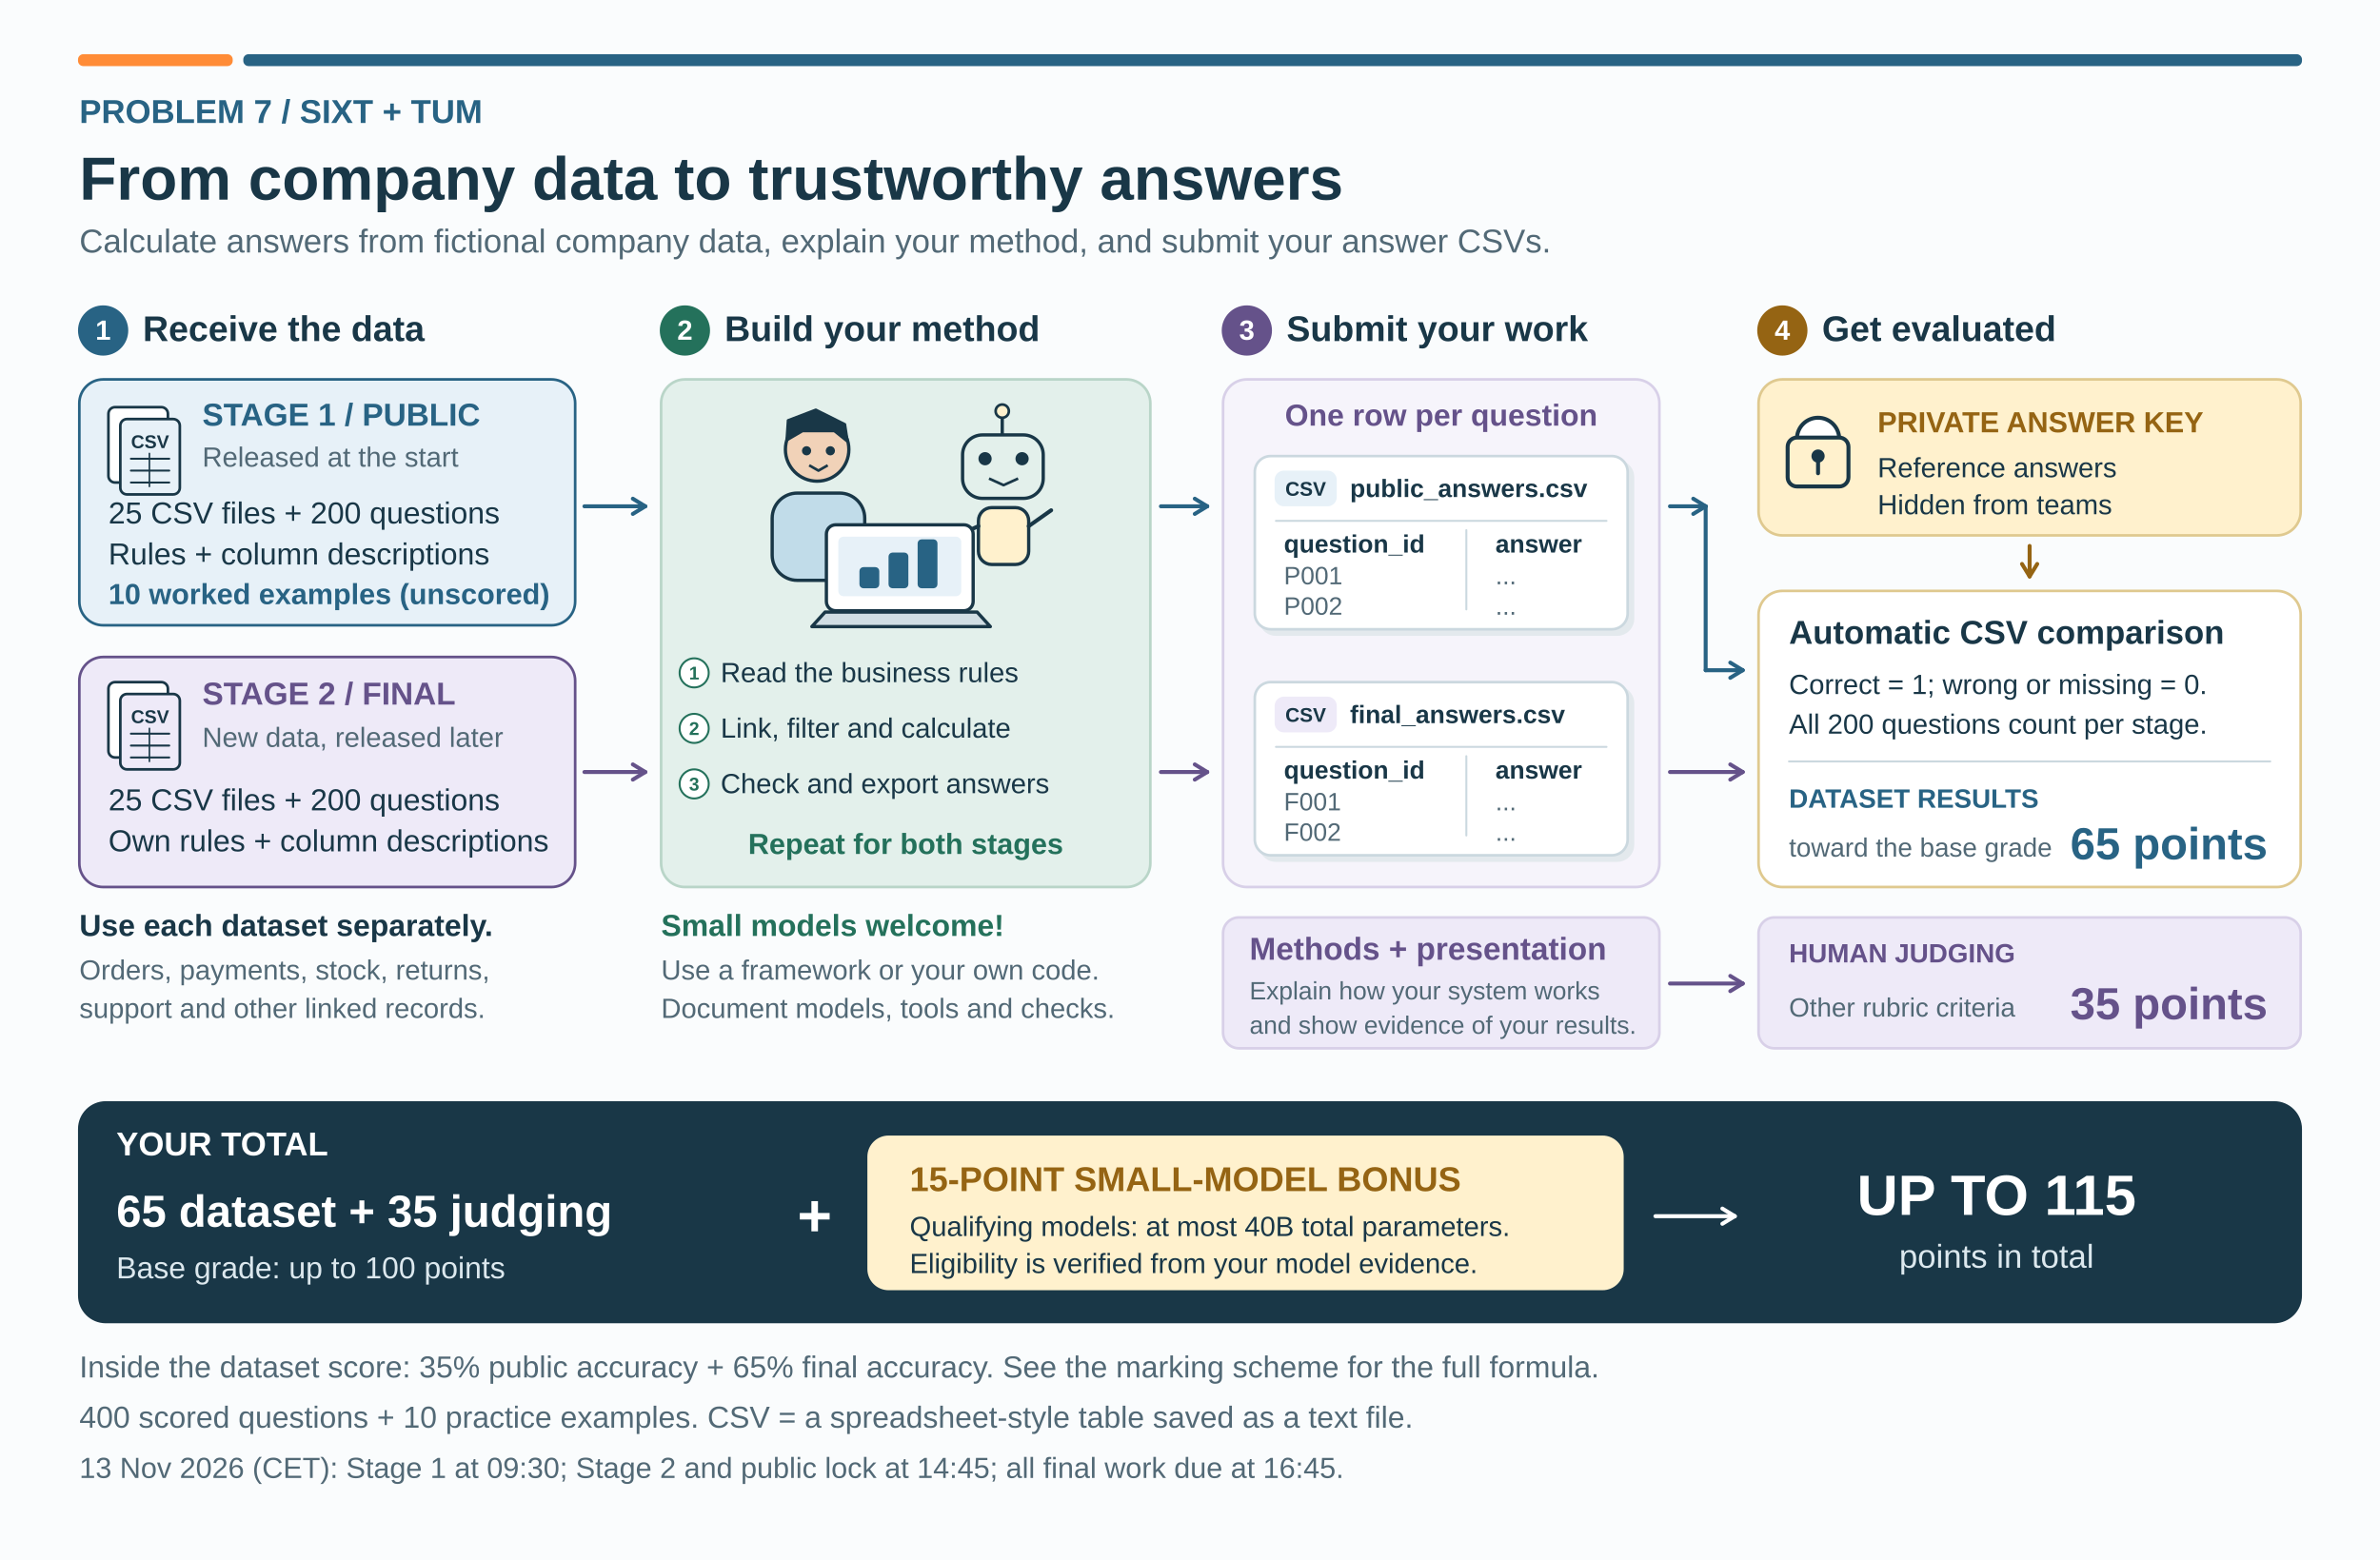
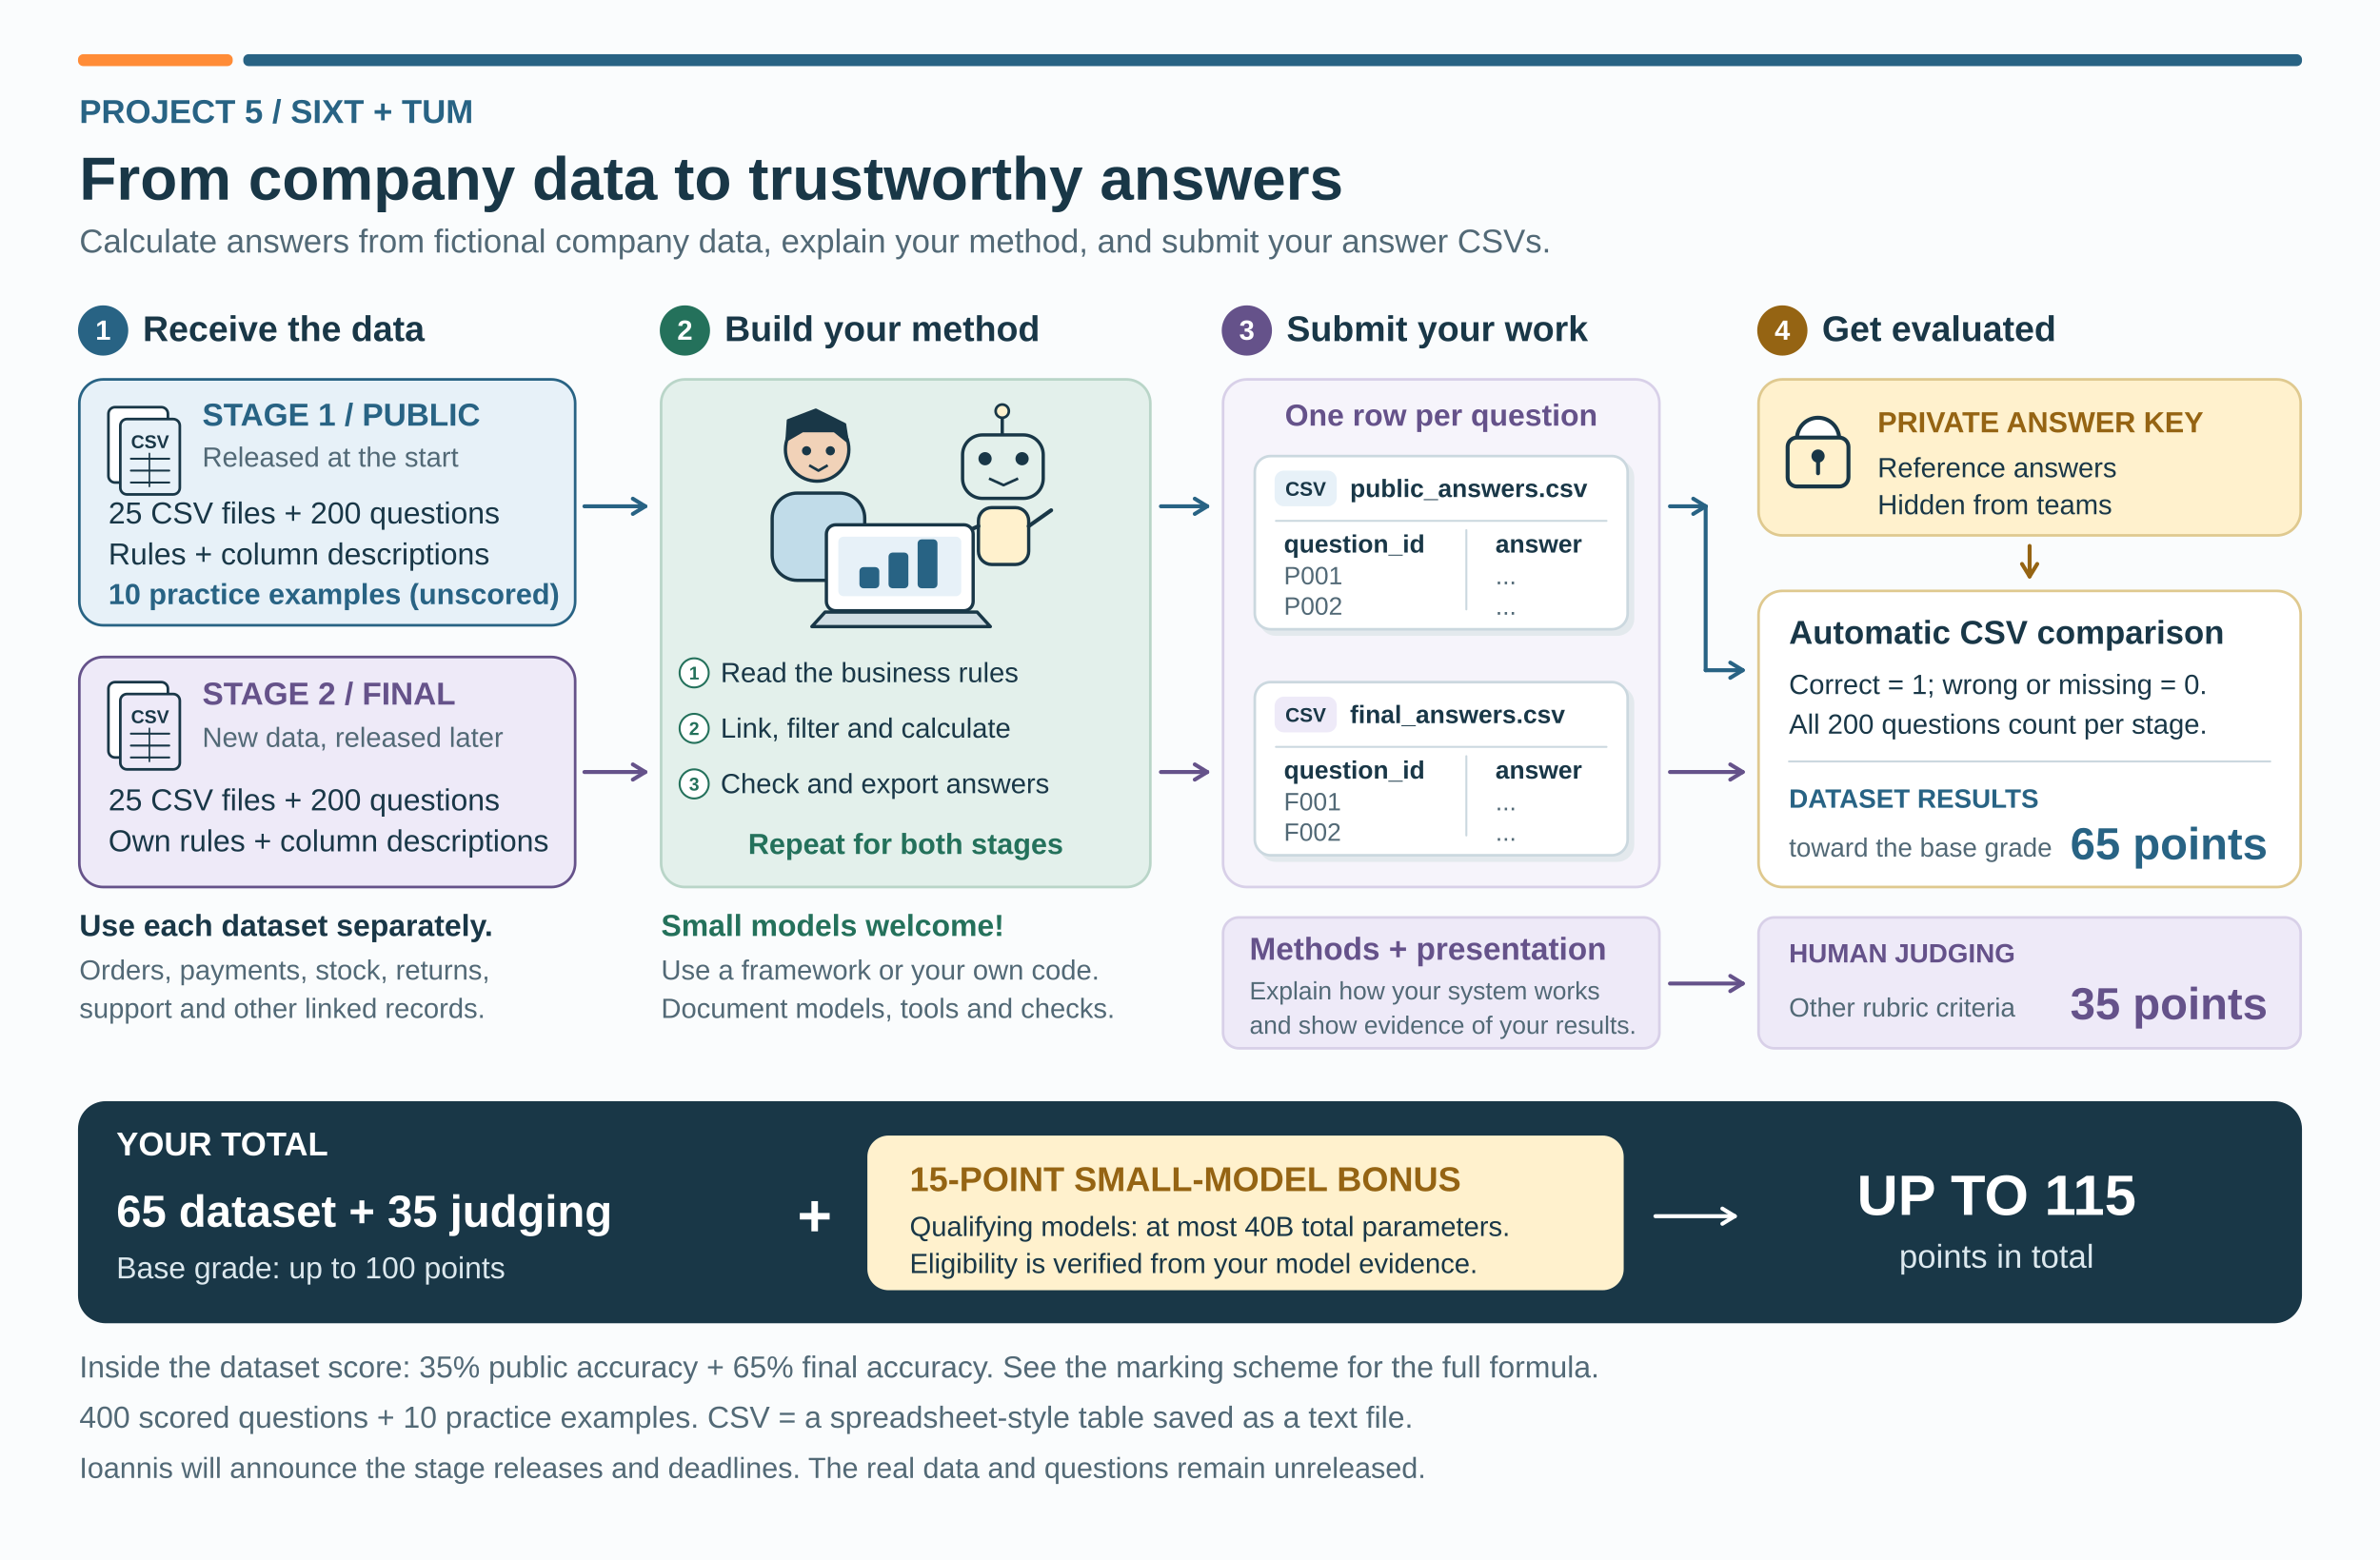
<svg xmlns="http://www.w3.org/2000/svg" width="1800" height="1180" viewBox="0 0 1800 1180" role="img" aria-labelledby="title desc">
  <rect x="0" y="0" width="1800" height="1180" rx="0" fill="#fafcfd" stroke="#fafcfd" stroke-width="2" />
  <rect x="60" y="42" width="115" height="7" rx="3" fill="#ff8c37" stroke="#ff8c37" stroke-width="2" />
  <rect x="185" y="42" width="1555" height="7" rx="3" fill="#286384" stroke="#286384" stroke-width="2" />
-   <text x="60" y="93" text-anchor="start" fill="#286384" font-family="Arial,Helvetica,sans-serif" font-size="25" font-weight="700">PROBLEM 7  /  SIXT + TUM</text>
+   <text x="60" y="93" text-anchor="start" fill="#286384" font-family="Arial,Helvetica,sans-serif" font-size="25" font-weight="700">PROJECT 5  /  SIXT + TUM</text>
  <text x="60" y="151" text-anchor="start" fill="#193747" font-family="Arial,Helvetica,sans-serif" font-size="46" font-weight="700">From company data to trustworthy answers</text>
  <text x="60" y="191" text-anchor="start" fill="#526976" font-family="Arial,Helvetica,sans-serif" font-size="25" font-weight="400">Calculate answers from fictional company data, explain your method, and submit your answer CSVs.</text>
  <circle cx="78" cy="250" r="18" fill="#286384" stroke="#286384" stroke-width="2" />
  <text x="78" y="257" text-anchor="middle" fill="#ffffff" font-family="Arial,Helvetica,sans-serif" font-size="21" font-weight="700">1</text>
  <text x="108" y="258" text-anchor="start" fill="#193747" font-family="Arial,Helvetica,sans-serif" font-size="27" font-weight="700">Receive the data</text>
  <circle cx="518" cy="250" r="18" fill="#24715b" stroke="#24715b" stroke-width="2" />
  <text x="518" y="257" text-anchor="middle" fill="#ffffff" font-family="Arial,Helvetica,sans-serif" font-size="21" font-weight="700">2</text>
  <text x="548" y="258" text-anchor="start" fill="#193747" font-family="Arial,Helvetica,sans-serif" font-size="27" font-weight="700">Build your method</text>
  <circle cx="943" cy="250" r="18" fill="#65528a" stroke="#65528a" stroke-width="2" />
  <text x="943" y="257" text-anchor="middle" fill="#ffffff" font-family="Arial,Helvetica,sans-serif" font-size="21" font-weight="700">3</text>
  <text x="973" y="258" text-anchor="start" fill="#193747" font-family="Arial,Helvetica,sans-serif" font-size="27" font-weight="700">Submit your work</text>
  <circle cx="1348" cy="250" r="18" fill="#956413" stroke="#956413" stroke-width="2" />
  <text x="1348" y="257" text-anchor="middle" fill="#ffffff" font-family="Arial,Helvetica,sans-serif" font-size="21" font-weight="700">4</text>
  <text x="1378" y="258" text-anchor="start" fill="#193747" font-family="Arial,Helvetica,sans-serif" font-size="27" font-weight="700">Get evaluated</text>
  <rect x="60" y="287" width="375" height="186" rx="18" fill="#e7f1f8" stroke="#286384" stroke-width="2" />
  <rect x="82" y="308" width="45" height="57" rx="5" fill="#ffffff" stroke="#193747" stroke-width="2" />
  <rect x="91" y="317" width="45" height="57" rx="5" fill="#e7f1f8" stroke="#193747" stroke-width="2" />
  <text x="113.5" y="339" text-anchor="middle" fill="#193747" font-family="Arial,Helvetica,sans-serif" font-size="14" font-weight="700">CSV</text>
  <path d="M99,347 L128,347" fill="none" stroke="#193747" stroke-width="1.5" stroke-linecap="round" />
  <path d="M99,356 L128,356" fill="none" stroke="#193747" stroke-width="1.5" stroke-linecap="round" />
  <path d="M99,365 L128,365" fill="none" stroke="#193747" stroke-width="1.5" stroke-linecap="round" />
  <path d="M113,343 L113,368" fill="none" stroke="#193747" stroke-width="1.2" stroke-linecap="round" />
  <text x="153" y="322" text-anchor="start" fill="#286384" font-family="Arial,Helvetica,sans-serif" font-size="24" font-weight="700">STAGE 1 / PUBLIC</text>
  <text x="153" y="353" text-anchor="start" fill="#526976" font-family="Arial,Helvetica,sans-serif" font-size="21" font-weight="400">Released at the start</text>
  <text x="82" y="396" text-anchor="start" fill="#193747" font-family="Arial,Helvetica,sans-serif" font-size="23" font-weight="400">25 CSV files + 200 questions</text>
  <text x="82" y="427" text-anchor="start" fill="#193747" font-family="Arial,Helvetica,sans-serif" font-size="23" font-weight="400">Rules + column descriptions</text>
-   <text x="82" y="457" text-anchor="start" fill="#286384" font-family="Arial,Helvetica,sans-serif" font-size="22" font-weight="700">10 worked examples (unscored)</text>
+   <text x="82" y="457" text-anchor="start" fill="#286384" font-family="Arial,Helvetica,sans-serif" font-size="22" font-weight="700">10 practice examples (unscored)</text>
  <rect x="60" y="497" width="375" height="174" rx="18" fill="#eeeaf8" stroke="#65528a" stroke-width="2" />
  <rect x="82" y="516" width="45" height="57" rx="5" fill="#ffffff" stroke="#193747" stroke-width="2" />
  <rect x="91" y="525" width="45" height="57" rx="5" fill="#eeeaf8" stroke="#193747" stroke-width="2" />
  <text x="113.5" y="547" text-anchor="middle" fill="#193747" font-family="Arial,Helvetica,sans-serif" font-size="14" font-weight="700">CSV</text>
  <path d="M99,555 L128,555" fill="none" stroke="#193747" stroke-width="1.5" stroke-linecap="round" />
  <path d="M99,564 L128,564" fill="none" stroke="#193747" stroke-width="1.5" stroke-linecap="round" />
  <path d="M99,573 L128,573" fill="none" stroke="#193747" stroke-width="1.5" stroke-linecap="round" />
  <path d="M113,551 L113,576" fill="none" stroke="#193747" stroke-width="1.2" stroke-linecap="round" />
  <text x="153" y="533" text-anchor="start" fill="#65528a" font-family="Arial,Helvetica,sans-serif" font-size="24" font-weight="700">STAGE 2 / FINAL</text>
  <text x="153" y="565" text-anchor="start" fill="#526976" font-family="Arial,Helvetica,sans-serif" font-size="21" font-weight="400">New data, released later</text>
  <text x="82" y="613" text-anchor="start" fill="#193747" font-family="Arial,Helvetica,sans-serif" font-size="23" font-weight="400">25 CSV files + 200 questions</text>
  <text x="82" y="644" text-anchor="start" fill="#193747" font-family="Arial,Helvetica,sans-serif" font-size="23" font-weight="400">Own rules + column descriptions</text>
  <text x="60" y="708" text-anchor="start" fill="#193747" font-family="Arial,Helvetica,sans-serif" font-size="23" font-weight="700">Use each dataset separately.</text>
  <text x="60" y="741" text-anchor="start" fill="#526976" font-family="Arial,Helvetica,sans-serif" font-size="21" font-weight="400">Orders, payments, stock, returns,</text>
  <text x="60" y="770" text-anchor="start" fill="#526976" font-family="Arial,Helvetica,sans-serif" font-size="21" font-weight="400">support and other linked records.</text>
  <path d="M442,383 L488,383" fill="none" stroke="#286384" stroke-width="3" stroke-linecap="round" />
  <path d="M488,383 L478.622,388.75" fill="none" stroke="#286384" stroke-width="3" stroke-linecap="round" />
  <path d="M488,383 L478.622,377.25" fill="none" stroke="#286384" stroke-width="3" stroke-linecap="round" />
  <path d="M442,584 L488,584" fill="none" stroke="#65528a" stroke-width="3" stroke-linecap="round" />
  <path d="M488,584 L478.622,589.75" fill="none" stroke="#65528a" stroke-width="3" stroke-linecap="round" />
  <path d="M488,584 L478.622,578.25" fill="none" stroke="#65528a" stroke-width="3" stroke-linecap="round" />
  <rect x="500" y="287" width="370" height="384" rx="18" fill="#e3f0eb" stroke="#b9d5c8" stroke-width="2" />
  <circle cx="618" cy="340" r="24" fill="#f1d2b8" stroke="#193747" stroke-width="2.5" />
  <path d="M595,333 L596,318 L617,310 L639,321 L641,334 L631,326 L607,326 Z" fill="#193747" stroke="#193747" stroke-width="2" stroke-linejoin="round" />
  <circle cx="610" cy="341" r="2.5" fill="#193747" stroke="#193747" stroke-width="2" />
  <circle cx="628" cy="341" r="2.5" fill="#193747" stroke="#193747" stroke-width="2" />
  <path d="M612,352 L619,356 L626,352" fill="none" stroke="#193747" stroke-width="2" stroke-linejoin="round" />
  <rect x="584" y="373" width="70" height="66" rx="19" fill="#c1dce9" stroke="#193747" stroke-width="2.5" />
  <path d="M758,315 L758,329" fill="none" stroke="#193747" stroke-width="2.5" stroke-linecap="round" />
  <circle cx="758" cy="311" r="5" fill="#fff1cd" stroke="#193747" stroke-width="2" />
  <rect x="728" y="329" width="61" height="48" rx="15" fill="#e3f0eb" stroke="#193747" stroke-width="2.5" />
  <circle cx="745" cy="347" r="4" fill="#193747" stroke="#193747" stroke-width="2" />
  <circle cx="773" cy="347" r="4" fill="#193747" stroke="#193747" stroke-width="2" />
  <path d="M748,362 L759,367 L770,362" fill="none" stroke="#193747" stroke-width="2" stroke-linejoin="round" />
  <rect x="740" y="384" width="38" height="43" rx="10" fill="#fff1cd" stroke="#193747" stroke-width="2.5" />
  <path d="M740,398 L720,407" fill="none" stroke="#193747" stroke-width="3" stroke-linecap="round" />
  <path d="M778,398 L795,386" fill="none" stroke="#193747" stroke-width="3" stroke-linecap="round" />
  <rect x="625" y="397" width="111" height="65" rx="7" fill="#ffffff" stroke="#193747" stroke-width="2.5" />
  <rect x="635" y="407" width="91" height="43" rx="3" fill="#e7f1f8" stroke="#e7f1f8" stroke-width="2" />
  <rect x="651" y="430" width="13" height="14" rx="2" fill="#286384" stroke="#286384" stroke-width="2" />
  <rect x="673" y="419" width="13" height="25" rx="2" fill="#286384" stroke="#286384" stroke-width="2" />
  <rect x="695" y="409" width="13" height="35" rx="2" fill="#286384" stroke="#286384" stroke-width="2" />
  <path d="M624,463 L739,463 L749,474 L614,474 Z" fill="#d0dde3" stroke="#193747" stroke-width="2.5" stroke-linejoin="round" />
  <circle cx="525" cy="509" r="11" fill="#ffffff" stroke="#24715b" stroke-width="1.5" />
  <text x="525" y="514" text-anchor="middle" fill="#24715b" font-family="Arial,Helvetica,sans-serif" font-size="14" font-weight="700">1</text>
  <text x="545" y="516" text-anchor="start" fill="#193747" font-family="Arial,Helvetica,sans-serif" font-size="21" font-weight="400">Read the business rules</text>
  <circle cx="525" cy="551" r="11" fill="#ffffff" stroke="#24715b" stroke-width="1.5" />
  <text x="525" y="556" text-anchor="middle" fill="#24715b" font-family="Arial,Helvetica,sans-serif" font-size="14" font-weight="700">2</text>
  <text x="545" y="558" text-anchor="start" fill="#193747" font-family="Arial,Helvetica,sans-serif" font-size="21" font-weight="400">Link, filter and calculate</text>
  <circle cx="525" cy="593" r="11" fill="#ffffff" stroke="#24715b" stroke-width="1.5" />
  <text x="525" y="598" text-anchor="middle" fill="#24715b" font-family="Arial,Helvetica,sans-serif" font-size="14" font-weight="700">3</text>
  <text x="545" y="600" text-anchor="start" fill="#193747" font-family="Arial,Helvetica,sans-serif" font-size="21" font-weight="400">Check and export answers</text>
  <text x="685" y="646" text-anchor="middle" fill="#24715b" font-family="Arial,Helvetica,sans-serif" font-size="22" font-weight="700">Repeat for both stages</text>
  <text x="500" y="708" text-anchor="start" fill="#24715b" font-family="Arial,Helvetica,sans-serif" font-size="23" font-weight="700">Small models welcome!</text>
  <text x="500" y="741" text-anchor="start" fill="#526976" font-family="Arial,Helvetica,sans-serif" font-size="21" font-weight="400">Use a framework or your own code.</text>
  <text x="500" y="770" text-anchor="start" fill="#526976" font-family="Arial,Helvetica,sans-serif" font-size="21" font-weight="400">Document models, tools and checks.</text>
  <path d="M878,383 L913,383" fill="none" stroke="#286384" stroke-width="3" stroke-linecap="round" />
  <path d="M913,383 L903.622,388.75" fill="none" stroke="#286384" stroke-width="3" stroke-linecap="round" />
  <path d="M913,383 L903.622,377.25" fill="none" stroke="#286384" stroke-width="3" stroke-linecap="round" />
  <path d="M878,584 L913,584" fill="none" stroke="#65528a" stroke-width="3" stroke-linecap="round" />
  <path d="M913,584 L903.622,589.75" fill="none" stroke="#65528a" stroke-width="3" stroke-linecap="round" />
  <path d="M913,584 L903.622,578.25" fill="none" stroke="#65528a" stroke-width="3" stroke-linecap="round" />
  <rect x="925" y="287" width="330" height="384" rx="18" fill="#f6f4fb" stroke="#d8d0e8" stroke-width="2" />
  <text x="1090" y="322" text-anchor="middle" fill="#65528a" font-family="Arial,Helvetica,sans-serif" font-size="23" font-weight="700">One row per question</text>
  <rect x="953" y="349" width="282" height="131" rx="12" fill="#e3e9ed" stroke="#e3e9ed" stroke-width="2" />
  <rect x="949" y="345" width="282" height="131" rx="12" fill="#ffffff" stroke="#cbd8df" stroke-width="2" />
  <rect x="965" y="357" width="45" height="25" rx="6" fill="#e7f1f8" stroke="#e7f1f8" stroke-width="2" />
  <text x="987.5" y="375" text-anchor="middle" fill="#193747" font-family="Arial,Helvetica,sans-serif" font-size="15" font-weight="700">CSV</text>
  <text x="1021" y="376" text-anchor="start" fill="#193747" font-family="Arial,Helvetica,sans-serif" font-size="19" font-weight="700">public_answers.csv</text>
  <path d="M965,394 L1215,394" fill="none" stroke="#cbd8df" stroke-width="1.5" stroke-linecap="round" />
  <text x="971" y="418" text-anchor="start" fill="#193747" font-family="Arial,Helvetica,sans-serif" font-size="19" font-weight="700">question_id</text>
  <text x="1131" y="418" text-anchor="start" fill="#193747" font-family="Arial,Helvetica,sans-serif" font-size="19" font-weight="700">answer</text>
  <path d="M1109,401 L1109,461" fill="none" stroke="#cbd8df" stroke-width="1.5" stroke-linecap="round" />
  <text x="971" y="442" text-anchor="start" fill="#526976" font-family="Arial,Helvetica,sans-serif" font-size="19" font-weight="400">P001</text>
  <text x="1131" y="442" text-anchor="start" fill="#526976" font-family="Arial,Helvetica,sans-serif" font-size="19" font-weight="400">...</text>
  <text x="971" y="465" text-anchor="start" fill="#526976" font-family="Arial,Helvetica,sans-serif" font-size="19" font-weight="400">P002</text>
  <text x="1131" y="465" text-anchor="start" fill="#526976" font-family="Arial,Helvetica,sans-serif" font-size="19" font-weight="400">...</text>
  <rect x="953" y="520" width="282" height="131" rx="12" fill="#e3e9ed" stroke="#e3e9ed" stroke-width="2" />
  <rect x="949" y="516" width="282" height="131" rx="12" fill="#ffffff" stroke="#cbd8df" stroke-width="2" />
  <rect x="965" y="528" width="45" height="25" rx="6" fill="#eeeaf8" stroke="#eeeaf8" stroke-width="2" />
  <text x="987.5" y="546" text-anchor="middle" fill="#193747" font-family="Arial,Helvetica,sans-serif" font-size="15" font-weight="700">CSV</text>
  <text x="1021" y="547" text-anchor="start" fill="#193747" font-family="Arial,Helvetica,sans-serif" font-size="19" font-weight="700">final_answers.csv</text>
  <path d="M965,565 L1215,565" fill="none" stroke="#cbd8df" stroke-width="1.5" stroke-linecap="round" />
  <text x="971" y="589" text-anchor="start" fill="#193747" font-family="Arial,Helvetica,sans-serif" font-size="19" font-weight="700">question_id</text>
  <text x="1131" y="589" text-anchor="start" fill="#193747" font-family="Arial,Helvetica,sans-serif" font-size="19" font-weight="700">answer</text>
  <path d="M1109,572 L1109,632" fill="none" stroke="#cbd8df" stroke-width="1.5" stroke-linecap="round" />
  <text x="971" y="613" text-anchor="start" fill="#526976" font-family="Arial,Helvetica,sans-serif" font-size="19" font-weight="400">F001</text>
  <text x="1131" y="613" text-anchor="start" fill="#526976" font-family="Arial,Helvetica,sans-serif" font-size="19" font-weight="400">...</text>
  <text x="971" y="636" text-anchor="start" fill="#526976" font-family="Arial,Helvetica,sans-serif" font-size="19" font-weight="400">F002</text>
  <text x="1131" y="636" text-anchor="start" fill="#526976" font-family="Arial,Helvetica,sans-serif" font-size="19" font-weight="400">...</text>
  <rect x="925" y="694" width="330" height="99" rx="12" fill="#eeeaf8" stroke="#d8d0e8" stroke-width="2" />
  <text x="945" y="726" text-anchor="start" fill="#65528a" font-family="Arial,Helvetica,sans-serif" font-size="24" font-weight="700">Methods + presentation</text>
  <text x="945" y="756" text-anchor="start" fill="#526976" font-family="Arial,Helvetica,sans-serif" font-size="19" font-weight="400">Explain how your system works</text>
  <text x="945" y="782" text-anchor="start" fill="#526976" font-family="Arial,Helvetica,sans-serif" font-size="19" font-weight="400">and show evidence of your results.</text>
  <rect x="1330" y="287" width="410" height="118" rx="18" fill="#fff1cd" stroke="#dfc98f" stroke-width="2" />
  <circle cx="1375" cy="332" r="16" fill="#ffffff" stroke="#193747" stroke-width="3" />
  <rect x="1352" y="331" width="46" height="37" rx="7" fill="#fff1cd" stroke="#193747" stroke-width="3" />
  <circle cx="1375" cy="345" r="4" fill="#193747" stroke="#193747" stroke-width="2" />
  <path d="M1375,348 L1375,358" fill="none" stroke="#193747" stroke-width="3" stroke-linecap="round" />
  <text x="1420" y="327" text-anchor="start" fill="#956413" font-family="Arial,Helvetica,sans-serif" font-size="22" font-weight="700">PRIVATE ANSWER KEY</text>
  <text x="1420" y="361" text-anchor="start" fill="#193747" font-family="Arial,Helvetica,sans-serif" font-size="21" font-weight="400">Reference answers</text>
  <text x="1420" y="389" text-anchor="start" fill="#193747" font-family="Arial,Helvetica,sans-serif" font-size="21" font-weight="400">Hidden from teams</text>
  <path d="M1535,413 L1535,436" fill="none" stroke="#956413" stroke-width="3" stroke-linecap="round" />
  <path d="M1535,436 L1529.25,426.622" fill="none" stroke="#956413" stroke-width="3" stroke-linecap="round" />
  <path d="M1535,436 L1540.75,426.622" fill="none" stroke="#956413" stroke-width="3" stroke-linecap="round" />
  <rect x="1330" y="447" width="410" height="224" rx="18" fill="#ffffff" stroke="#dfc98f" stroke-width="2" />
  <text x="1353" y="487" text-anchor="start" fill="#193747" font-family="Arial,Helvetica,sans-serif" font-size="25" font-weight="700">Automatic CSV comparison</text>
  <text x="1353" y="525" text-anchor="start" fill="#193747" font-family="Arial,Helvetica,sans-serif" font-size="21" font-weight="400">Correct = 1; wrong or missing = 0.</text>
  <text x="1353" y="555" text-anchor="start" fill="#193747" font-family="Arial,Helvetica,sans-serif" font-size="21" font-weight="400">All 200 questions count per stage.</text>
  <path d="M1353,576 L1717,576" fill="none" stroke="#cbd8df" stroke-width="1.5" stroke-linecap="round" />
  <text x="1353" y="611" text-anchor="start" fill="#286384" font-family="Arial,Helvetica,sans-serif" font-size="20" font-weight="700">DATASET RESULTS</text>
  <text x="1715" y="650" text-anchor="end" fill="#286384" font-family="Arial,Helvetica,sans-serif" font-size="34" font-weight="700">65 points</text>
  <text x="1353" y="648" text-anchor="start" fill="#526976" font-family="Arial,Helvetica,sans-serif" font-size="20" font-weight="400">toward the base grade</text>
  <path d="M1263,383 L1290,383" fill="none" stroke="#286384" stroke-width="3" stroke-linecap="round" />
  <path d="M1290,383 L1280.622,388.75" fill="none" stroke="#286384" stroke-width="3" stroke-linecap="round" />
  <path d="M1290,383 L1280.622,377.25" fill="none" stroke="#286384" stroke-width="3" stroke-linecap="round" />
  <path d="M1290,383 L1290,507" fill="none" stroke="#286384" stroke-width="3" stroke-linecap="round" />
  <path d="M1290,507 L1318,507" fill="none" stroke="#286384" stroke-width="3" stroke-linecap="round" />
  <path d="M1318,507 L1308.622,512.75" fill="none" stroke="#286384" stroke-width="3" stroke-linecap="round" />
  <path d="M1318,507 L1308.622,501.25" fill="none" stroke="#286384" stroke-width="3" stroke-linecap="round" />
  <path d="M1263,584 L1318,584" fill="none" stroke="#65528a" stroke-width="3" stroke-linecap="round" />
  <path d="M1318,584 L1308.622,589.75" fill="none" stroke="#65528a" stroke-width="3" stroke-linecap="round" />
  <path d="M1318,584 L1308.622,578.25" fill="none" stroke="#65528a" stroke-width="3" stroke-linecap="round" />
  <path d="M1263,744 L1318,744" fill="none" stroke="#65528a" stroke-width="3" stroke-linecap="round" />
  <path d="M1318,744 L1308.622,749.75" fill="none" stroke="#65528a" stroke-width="3" stroke-linecap="round" />
  <path d="M1318,744 L1308.622,738.25" fill="none" stroke="#65528a" stroke-width="3" stroke-linecap="round" />
  <rect x="1330" y="694" width="410" height="99" rx="12" fill="#eeeaf8" stroke="#d8d0e8" stroke-width="2" />
  <text x="1353" y="728" text-anchor="start" fill="#65528a" font-family="Arial,Helvetica,sans-serif" font-size="20" font-weight="700">HUMAN JUDGING</text>
  <text x="1715" y="771" text-anchor="end" fill="#65528a" font-family="Arial,Helvetica,sans-serif" font-size="34" font-weight="700">35 points</text>
  <text x="1353" y="769" text-anchor="start" fill="#526976" font-family="Arial,Helvetica,sans-serif" font-size="20" font-weight="400">Other rubric criteria</text>
  <rect x="60" y="834" width="1680" height="166" rx="20" fill="#193747" stroke="#193747" stroke-width="2" />
  <text x="88" y="874" text-anchor="start" fill="#ffffff" font-family="Arial,Helvetica,sans-serif" font-size="25" font-weight="700">YOUR TOTAL</text>
  <text x="88" y="928" text-anchor="start" fill="#ffffff" font-family="Arial,Helvetica,sans-serif" font-size="34" font-weight="700">65 dataset + 35 judging</text>
  <text x="88" y="967" text-anchor="start" fill="#dce8ee" font-family="Arial,Helvetica,sans-serif" font-size="23" font-weight="400">Base grade: up to 100 points</text>
  <text x="603" y="935" text-anchor="start" fill="#ffffff" font-family="Arial,Helvetica,sans-serif" font-size="45" font-weight="700">+</text>
  <rect x="657" y="860" width="570" height="115" rx="15" fill="#fff1cd" stroke="#fff1cd" stroke-width="2" />
  <text x="688" y="901" text-anchor="start" fill="#956413" font-family="Arial,Helvetica,sans-serif" font-size="26" font-weight="700">15-POINT SMALL-MODEL BONUS</text>
  <text x="688" y="935" text-anchor="start" fill="#193747" font-family="Arial,Helvetica,sans-serif" font-size="21" font-weight="400">Qualifying models: at most 40B total parameters.</text>
  <text x="688" y="963" text-anchor="start" fill="#193747" font-family="Arial,Helvetica,sans-serif" font-size="21" font-weight="400">Eligibility is verified from your model evidence.</text>
  <path d="M1252,920 L1312,920" fill="none" stroke="#ffffff" stroke-width="3" stroke-linecap="round" />
  <path d="M1312,920 L1302.622,925.75" fill="none" stroke="#ffffff" stroke-width="3" stroke-linecap="round" />
  <path d="M1312,920 L1302.622,914.25" fill="none" stroke="#ffffff" stroke-width="3" stroke-linecap="round" />
  <text x="1510" y="919" text-anchor="middle" fill="#ffffff" font-family="Arial,Helvetica,sans-serif" font-size="43" font-weight="700">UP TO 115</text>
  <text x="1510" y="959" text-anchor="middle" fill="#dce8ee" font-family="Arial,Helvetica,sans-serif" font-size="25" font-weight="400">points in total</text>
  <text x="60" y="1042" text-anchor="start" fill="#526976" font-family="Arial,Helvetica,sans-serif" font-size="23" font-weight="400">Inside the dataset score: 35% public accuracy + 65% final accuracy. See the marking scheme for the full formula.</text>
  <text x="60" y="1080" text-anchor="start" fill="#526976" font-family="Arial,Helvetica,sans-serif" font-size="23" font-weight="400">400 scored questions + 10 practice examples. CSV = a spreadsheet-style table saved as a text file.</text>
-   <text x="60" y="1118" text-anchor="start" fill="#526976" font-family="Arial,Helvetica,sans-serif" font-size="22" font-weight="400">13 Nov 2026 (CET): Stage 1 at 09:30; Stage 2 and public lock at 14:45; all final work due at 16:45.</text>
+   <text x="60" y="1118" text-anchor="start" fill="#526976" font-family="Arial,Helvetica,sans-serif" font-size="22" font-weight="400">Ioannis will announce the stage releases and deadlines. The real data and questions remain unreleased.</text>
</svg>
